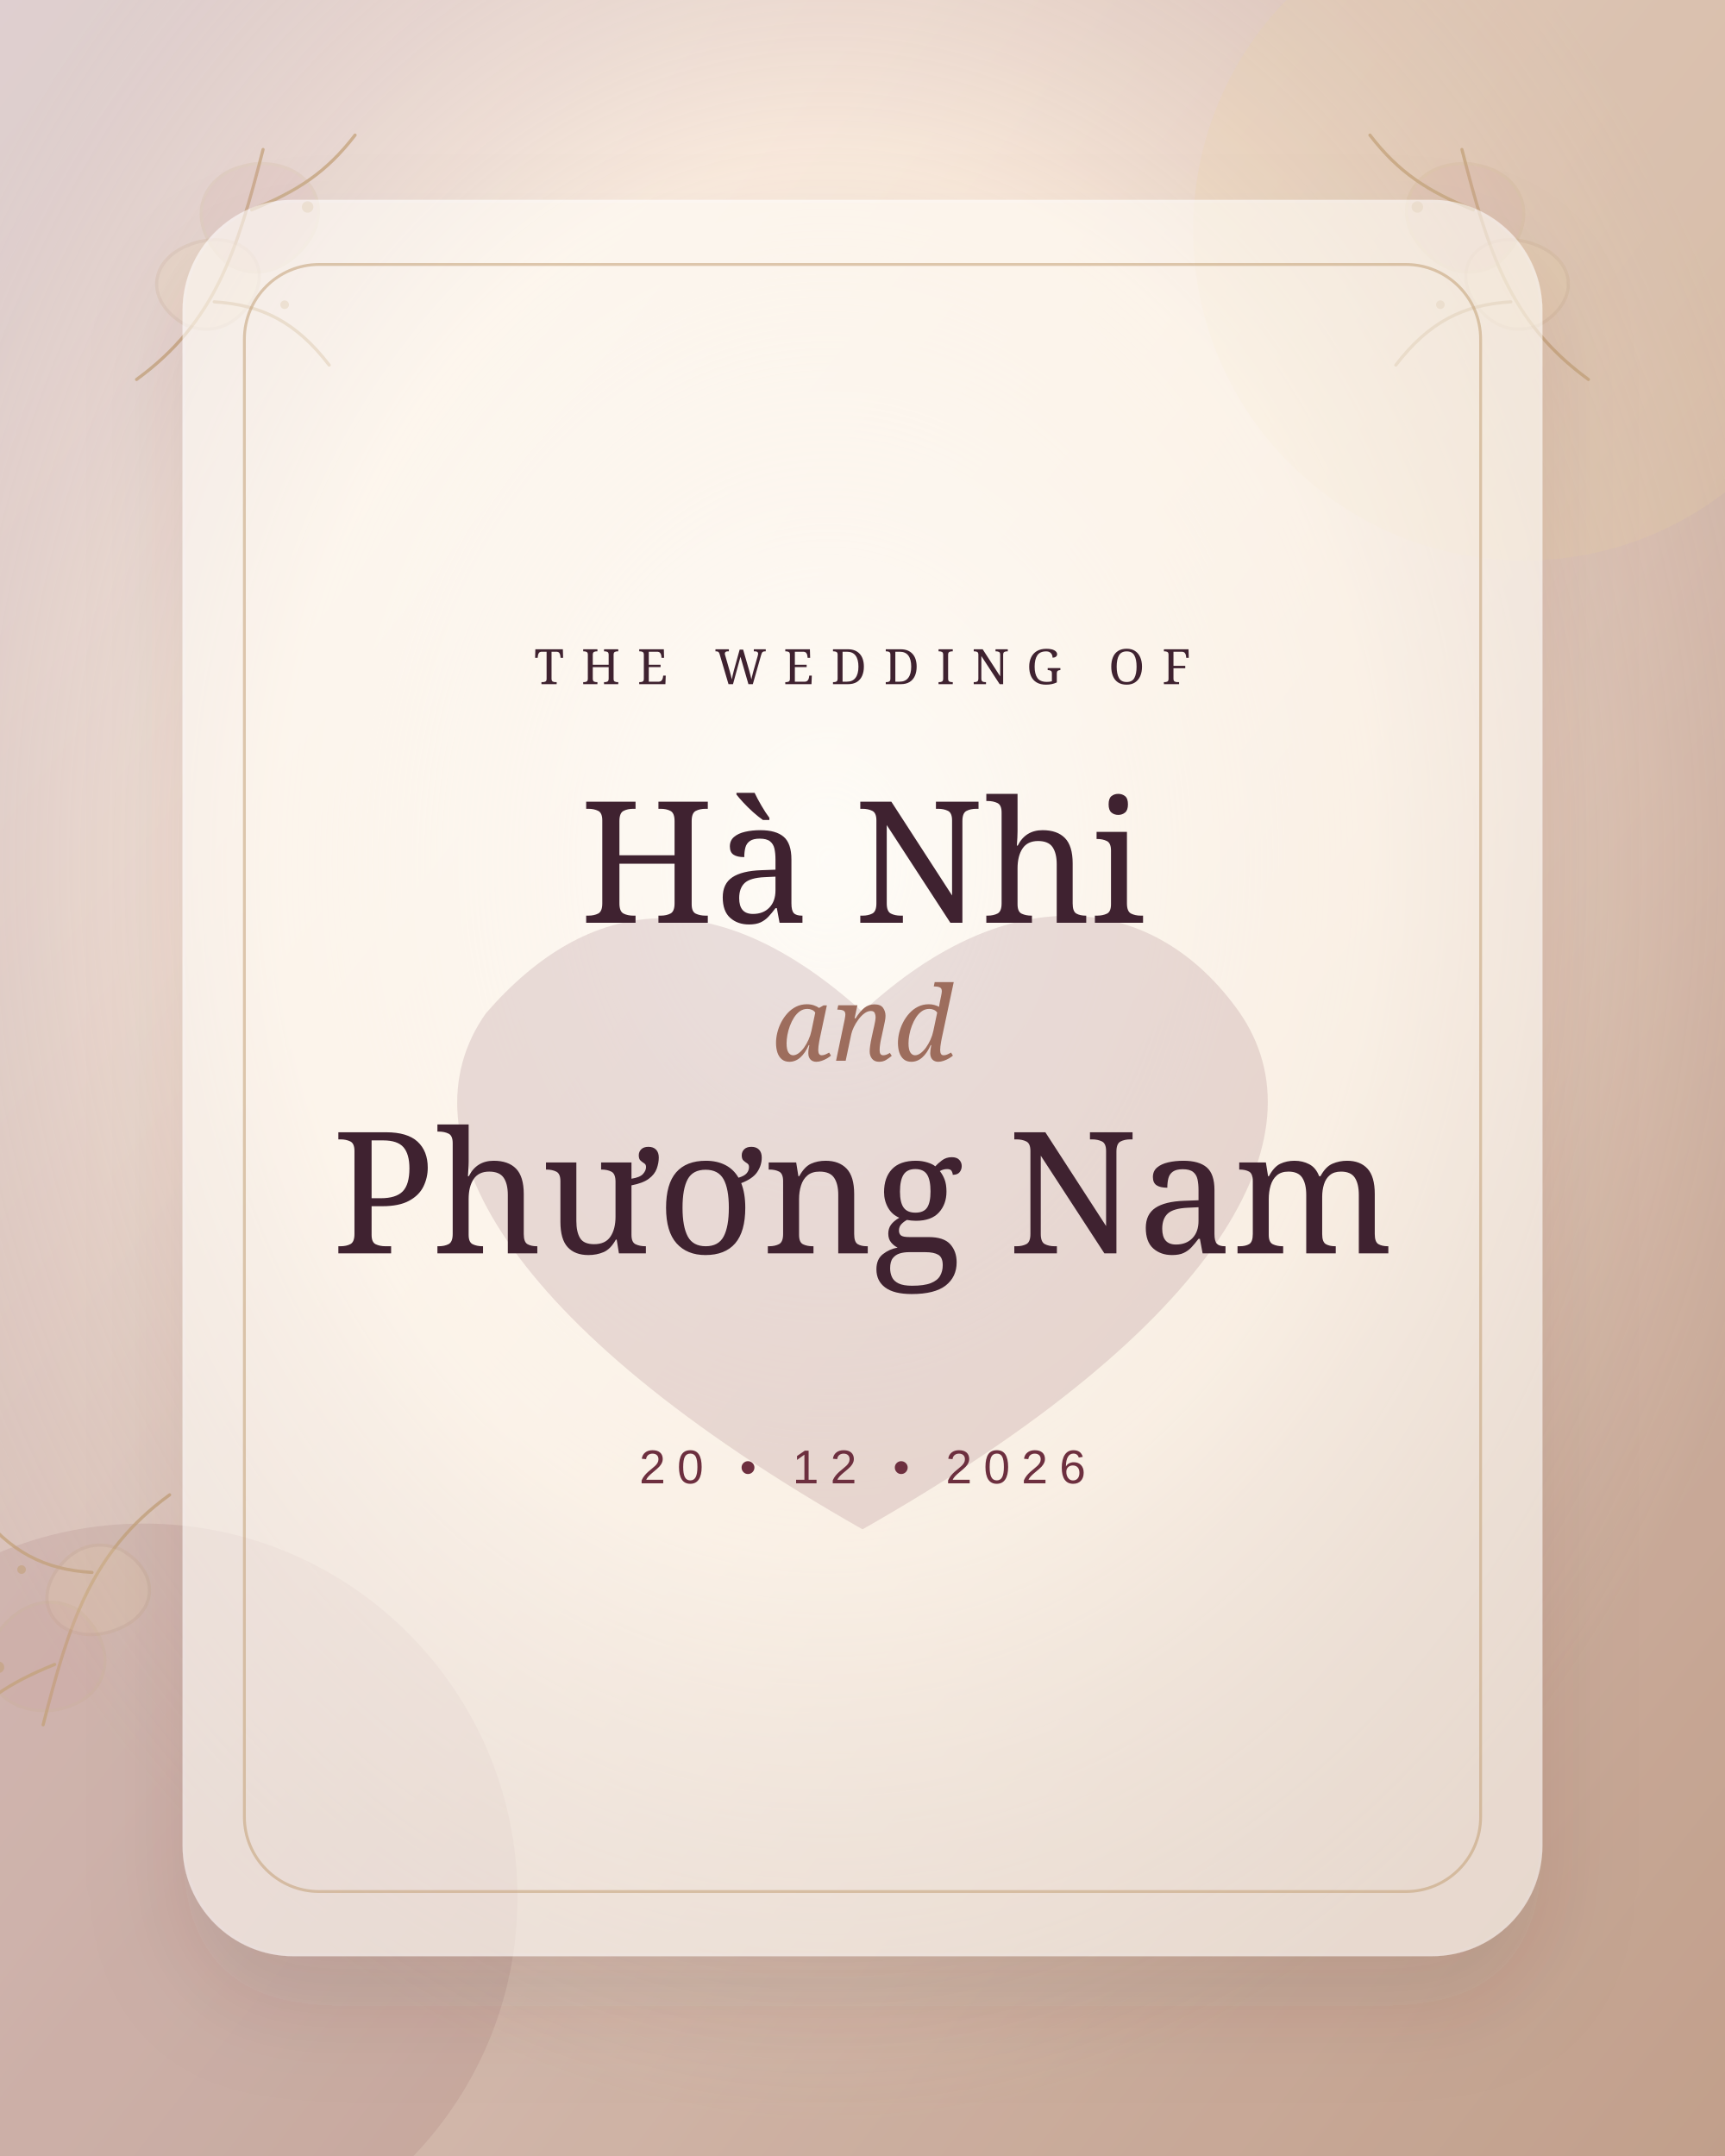
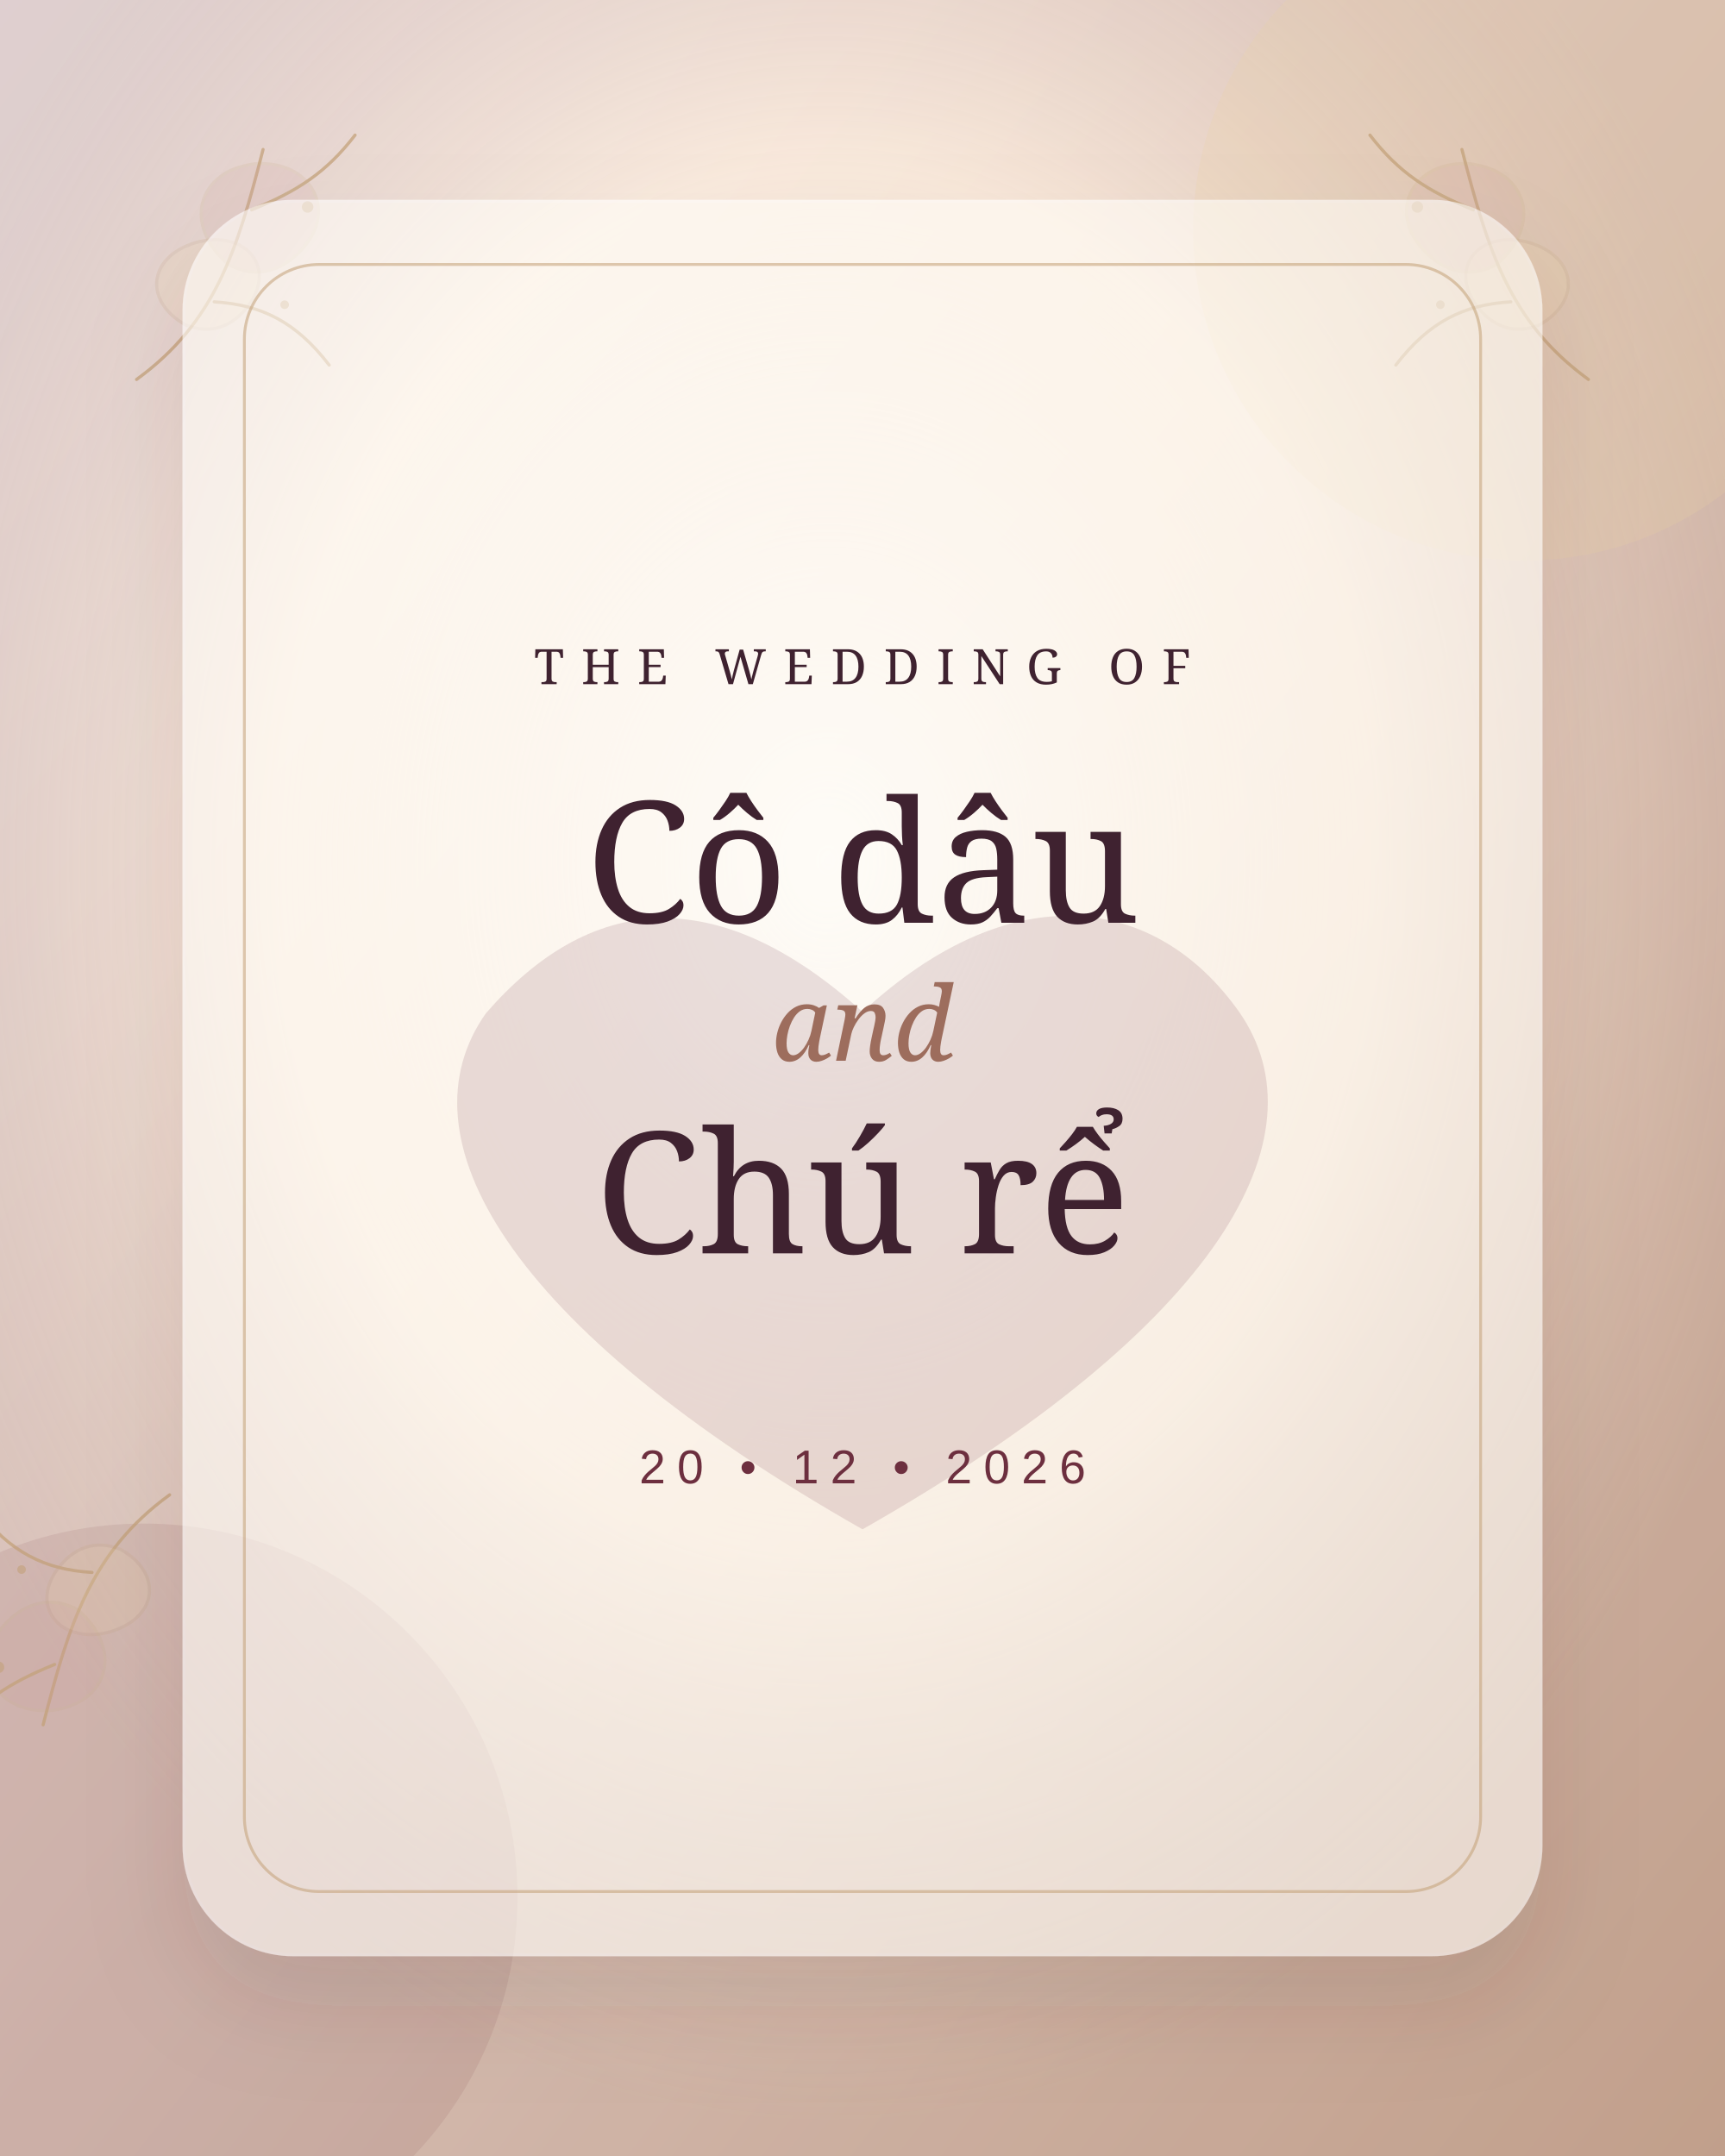
<svg xmlns="http://www.w3.org/2000/svg" width="1200" height="1500" viewBox="0 0 1200 1500">
  <defs>
    <linearGradient id="bg" x1="0" y1="0" x2="1" y2="1">
      <stop offset="0" stop-color="#fffdf8" />
      <stop offset=".45" stop-color="#f6e9d8" />
      <stop offset="1" stop-color="#d9bfa0" />
    </linearGradient>
    <radialGradient id="r" cx="48%" cy="40%" r="58%">
      <stop offset="0" stop-color="#ffffff" stop-opacity=".75" />
      <stop offset=".55" stop-color="#f7dccd" stop-opacity=".38" />
      <stop offset="1" stop-color="#6d2f3f" stop-opacity=".22" />
    </radialGradient>
    <filter id="shadow" x="-20%" y="-20%" width="140%" height="140%">
      <feDropShadow dx="0" dy="35" stdDeviation="32" flood-color="#3f2230" flood-opacity=".18" />
    </filter>
  </defs>
  <rect width="1200" height="1500" fill="url(#bg)" />
  <rect width="1200" height="1500" fill="url(#r)" />
  <circle cx="1060" cy="160" r="230" fill="#ead1a2" opacity=".20" />
  <circle cx="100" cy="1320" r="260" fill="#6d2f3f" opacity=".10" />
  <g transform="translate(95 94)">
    <g id="floral" fill="none" stroke="#c2a077" stroke-width="2.2" stroke-linecap="round" stroke-linejoin="round" opacity=".72">
      <path d="M0 170 C55 130 70 80 88 10" />
      <path d="M34 132 C4 115 8 83 44 74 C77 67 96 92 79 117 C67 134 51 139 34 132Z" fill="#ead1a2" opacity=".25" />
      <path d="M64 90 C32 63 42 25 82 20 C119 17 139 49 118 76 C104 94 84 101 64 90Z" fill="#c88f8f" opacity=".18" />
      <path d="M80 52 C112 39 132 26 152 0" />
      <path d="M54 116 C87 118 111 130 134 160" />
      <circle cx="119" cy="50" r="4" fill="#c2a077" stroke="none" opacity=".8" />
      <circle cx="103" cy="118" r="3" fill="#c2a077" stroke="none" opacity=".8" />
    </g>
    <use href="#floral" transform="translate(1010 0) scale(-1 1)" />
  </g>
  <g transform="translate(118 1210) rotate(180)">
    <g id="floral" fill="none" stroke="#c2a077" stroke-width="2.2" stroke-linecap="round" stroke-linejoin="round" opacity=".72">
      <path d="M0 170 C55 130 70 80 88 10" />
      <path d="M34 132 C4 115 8 83 44 74 C77 67 96 92 79 117 C67 134 51 139 34 132Z" fill="#ead1a2" opacity=".25" />
      <path d="M64 90 C32 63 42 25 82 20 C119 17 139 49 118 76 C104 94 84 101 64 90Z" fill="#c88f8f" opacity=".18" />
      <path d="M80 52 C112 39 132 26 152 0" />
      <path d="M54 116 C87 118 111 130 134 160" />
      <circle cx="119" cy="50" r="4" fill="#c2a077" stroke="none" opacity=".8" />
      <circle cx="103" cy="118" r="3" fill="#c2a077" stroke="none" opacity=".8" />
    </g>
    <use href="#floral" transform="translate(1010 0) scale(-1 1)" />
  </g>
  <rect x="128" y="140" width="944" height="1220" rx="76" fill="#fffdf8" opacity=".58" stroke="#fff" stroke-width="2" filter="url(#shadow)" />
  <rect x="170" y="184" width="860" height="1132" rx="52" fill="none" stroke="#c2a077" stroke-width="2" opacity=".55" />
  <path d="M338 705 C410 622 498 612 600 704 C704 608 804 622 862 704 C922 790 850 922 600 1064 C350 922 278 790 338 705Z" fill="#6d2f3f" opacity=".14" />
  <g fill="#3f2230" text-anchor="middle">
    <text x="600" y="476" font-family="Georgia, serif" font-size="34" letter-spacing="12">THE WEDDING OF</text>
-     <text x="600" y="642" font-family="Georgia, serif" font-size="118">Hà Nhi</text>
+     <text x="600" y="642" font-family="Georgia, serif" font-size="118">Cô dâu</text>
    <text x="600" y="738" font-family="Georgia, serif" font-size="72" font-style="italic" fill="#9d6d5d">and</text>
-     <text x="600" y="872" font-family="Georgia, serif" font-size="118">Phương Nam</text>
+     <text x="600" y="872" font-family="Georgia, serif" font-size="118">Chú rể</text>
    <text x="600" y="1032" font-family="Arial, sans-serif" font-size="33" letter-spacing="8" fill="#6d2f3f">20 • 12 • 2026</text>
  </g>
</svg>
